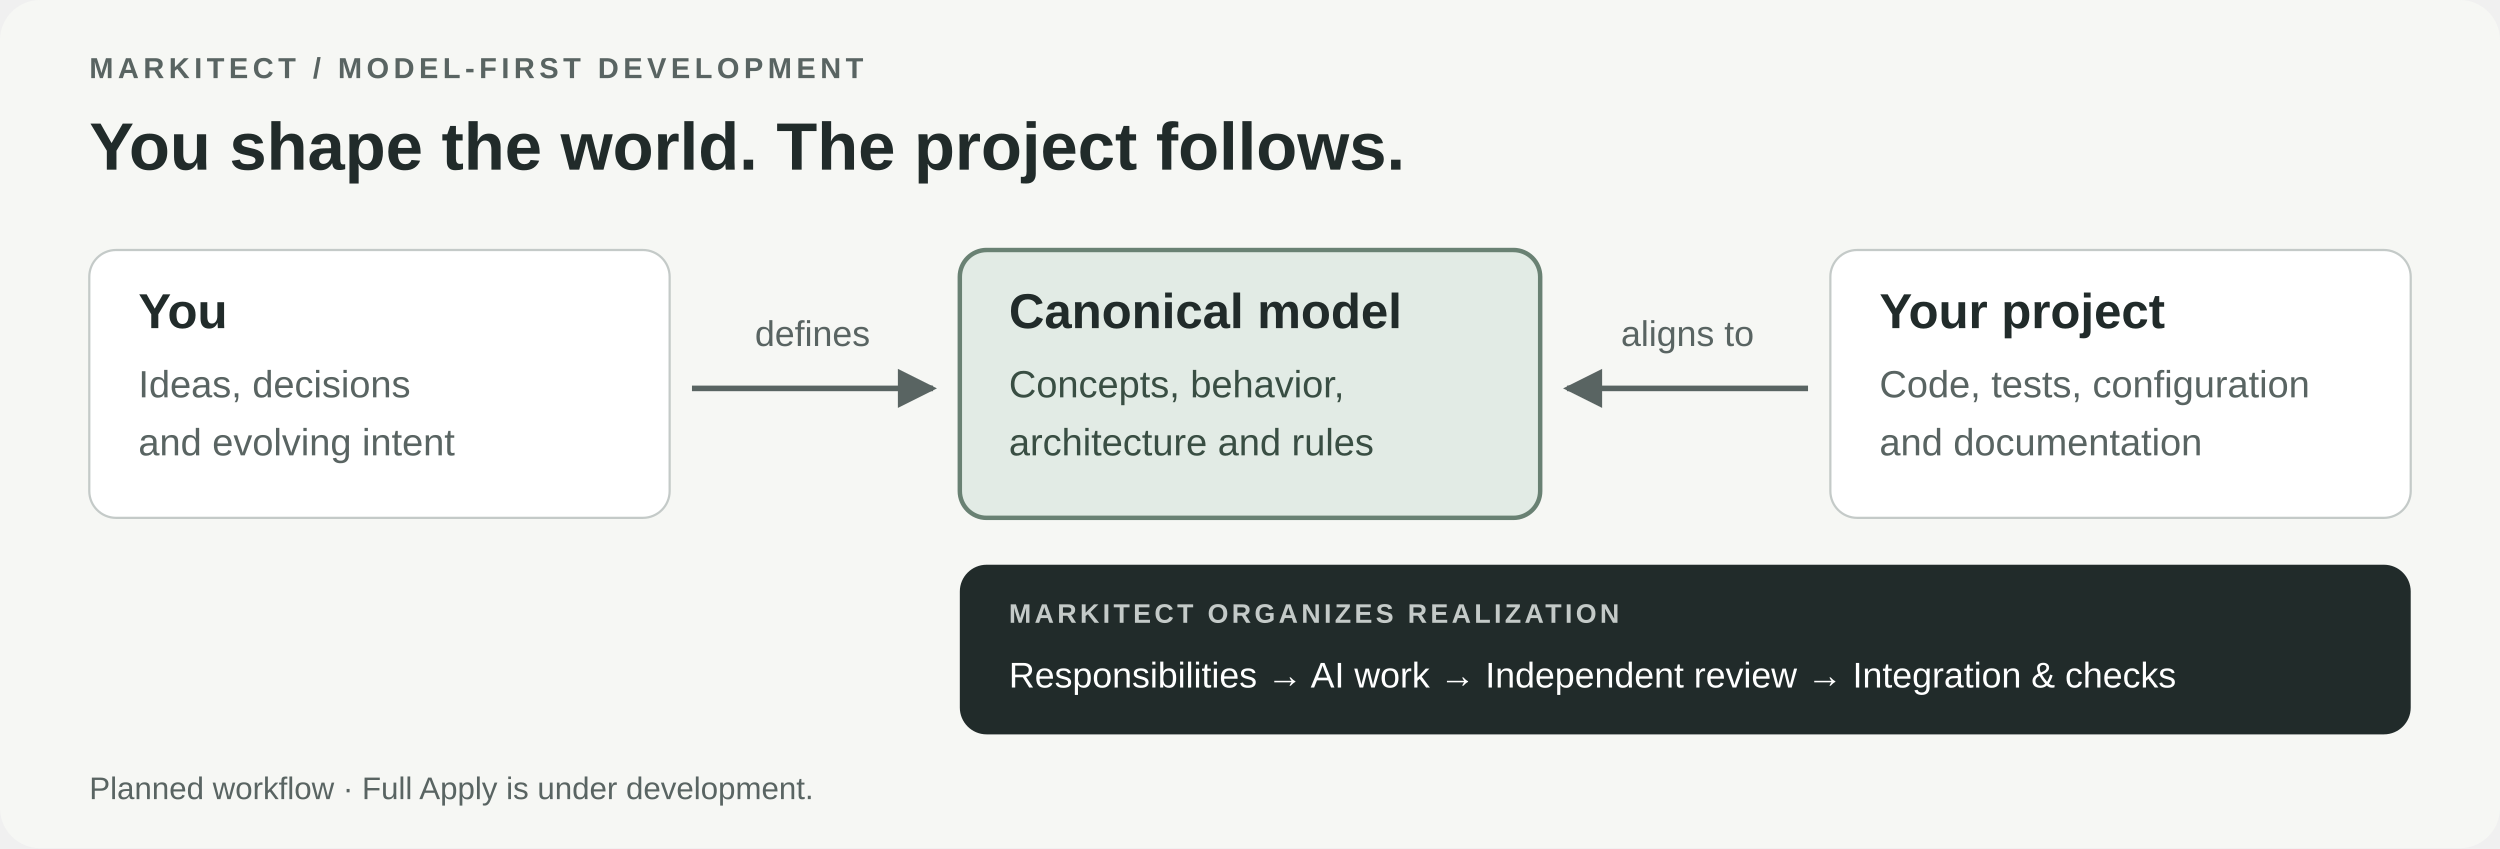
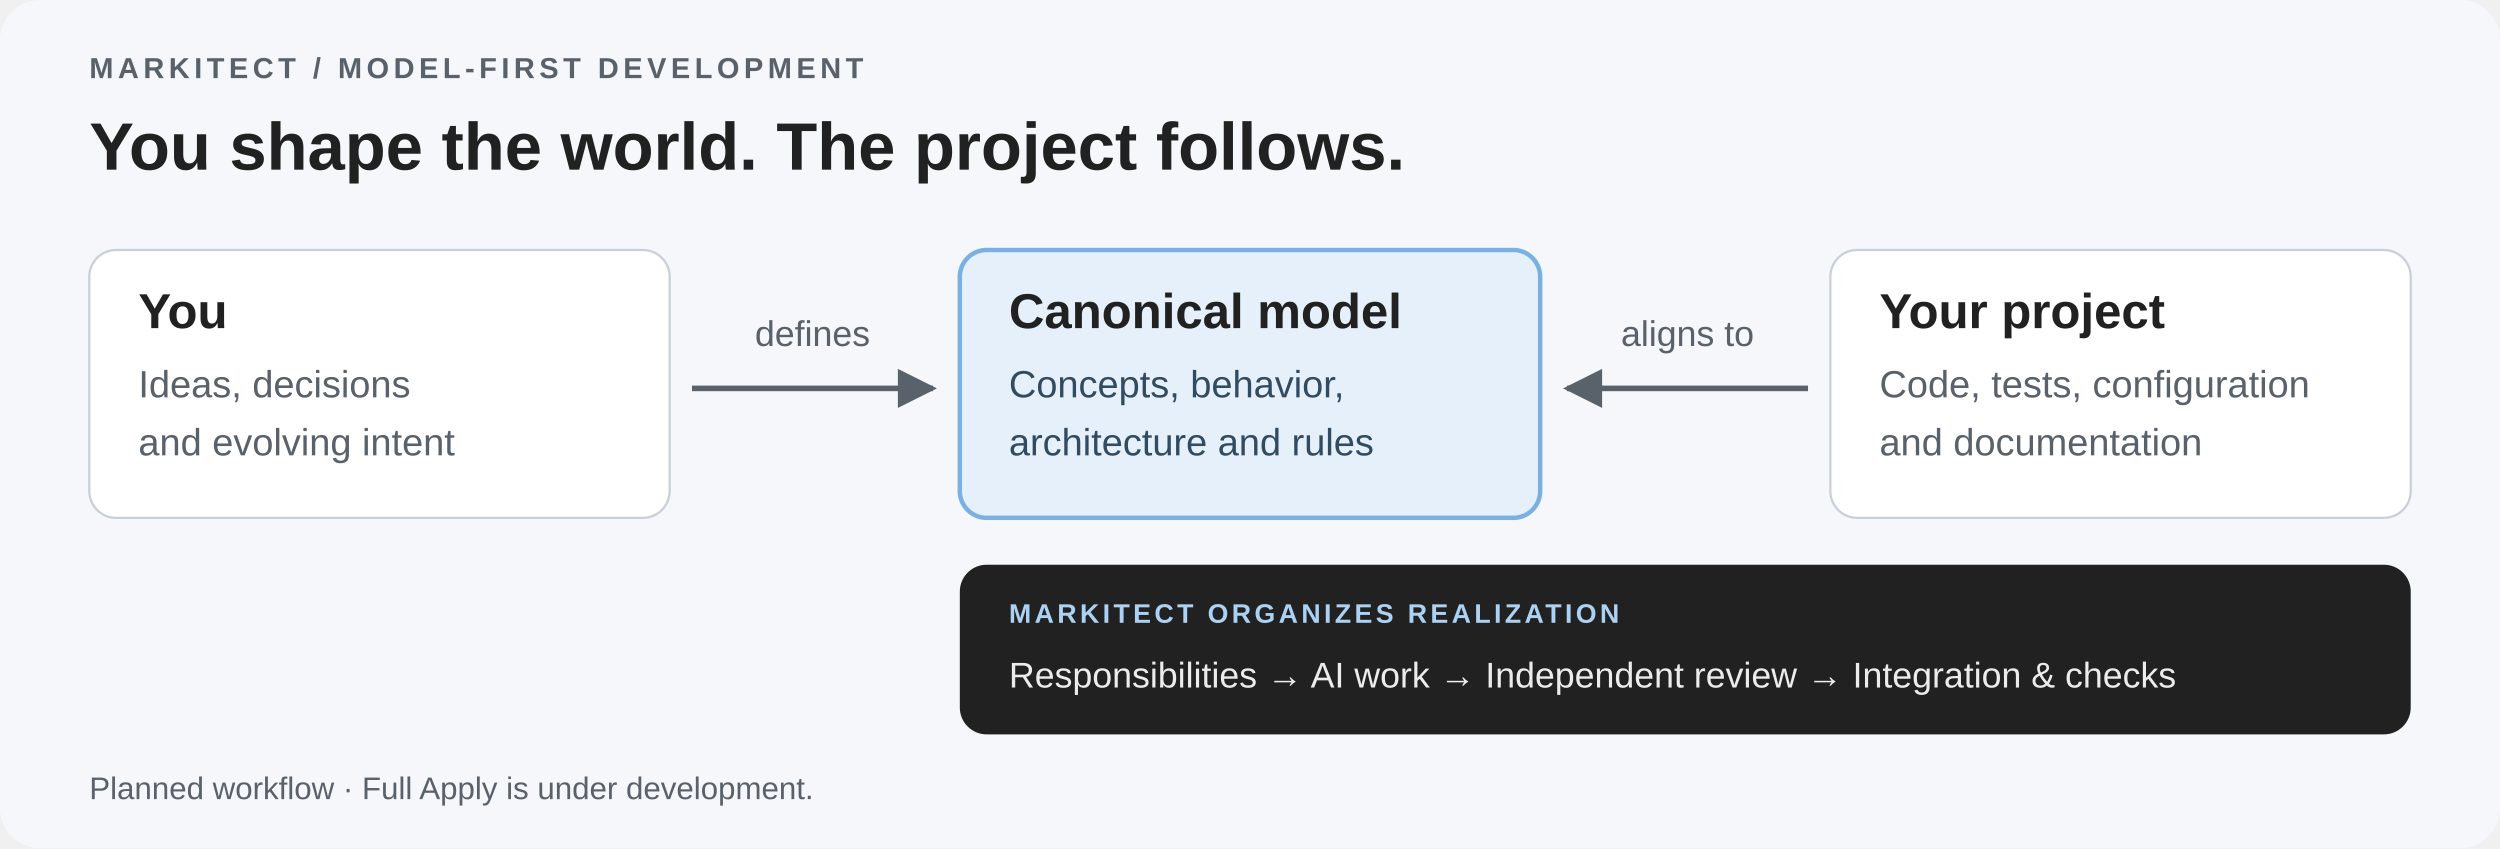
<svg xmlns="http://www.w3.org/2000/svg" width="1120" height="380" viewBox="0 0 1120 380" role="img" aria-labelledby="title description">
  <defs>
    <marker id="arrow" viewBox="0 0 10 10" refX="9" refY="5" markerWidth="7" markerHeight="7" orient="auto-start-reverse">
-       <path d="M0 0 10 5 0 10Z" fill="#596462" />
+       <path d="M0 0 10 5 0 10Z" fill="#59616b" />
    </marker>
  </defs>
-   <rect width="1120" height="380" rx="18" fill="#f6f7f4" />
+   <rect width="1120" height="380" rx="18" fill="#f5f7fa" />
  <g font-family="Segoe UI, Arial, sans-serif">
-     <text x="40" y="35" fill="#596462" font-size="13" font-weight="700" letter-spacing="2">MARKITECT / MODEL-FIRST DEVELOPMENT</text>
-     <text x="40" y="76" fill="#212b2a" font-size="30" font-weight="700">You shape the world. The project follows.</text>
-     <rect x="40" y="112" width="260" height="120" rx="12" fill="#ffffff" stroke="#c4cac8" />
-     <text x="62" y="147" fill="#212b2a" font-size="22" font-weight="700">You</text>
-     <text x="62" y="178" fill="#596462" font-size="17">Ideas, decisions</text>
-     <text x="62" y="204" fill="#596462" font-size="17">and evolving intent</text>
-     <rect x="430" y="112" width="260" height="120" rx="12" fill="#e2ebe5" stroke="#698173" stroke-width="2" />
-     <text x="452" y="147" fill="#212b2a" font-size="22" font-weight="700">Canonical model</text>
-     <text x="452" y="178" fill="#394e43" font-size="17">Concepts, behavior,</text>
-     <text x="452" y="204" fill="#394e43" font-size="17">architecture and rules</text>
-     <rect x="820" y="112" width="260" height="120" rx="12" fill="#ffffff" stroke="#c4cac8" />
-     <text x="842" y="147" fill="#212b2a" font-size="22" font-weight="700">Your project</text>
-     <text x="842" y="178" fill="#596462" font-size="17">Code, tests, configuration</text>
-     <text x="842" y="204" fill="#596462" font-size="17">and documentation</text>
-     <path d="M310 174H418" stroke="#596462" stroke-width="2.5" marker-end="url(#arrow)" />
-     <text x="364" y="155" text-anchor="middle" fill="#596462" font-size="16">defines</text>
-     <path d="M810 174H702" stroke="#596462" stroke-width="2.5" marker-end="url(#arrow)" />
-     <text x="756" y="155" text-anchor="middle" fill="#596462" font-size="16">aligns to</text>
-     <rect x="430" y="253" width="650" height="76" rx="12" fill="#212b2a" />
-     <text x="452" y="279" fill="#c4cac8" font-size="12" font-weight="700" letter-spacing="1.5">MARKITECT ORGANIZES REALIZATION</text>
-     <text x="452" y="308" fill="#ffffff" font-size="16">Responsibilities → AI work → Independent review → Integration &amp; checks</text>
-     <text x="40" y="358" fill="#596462" font-size="14">Planned workflow · Full Apply is under development.</text>
+     <text x="40" y="35" fill="#59616b" font-size="13" font-weight="700" letter-spacing="2">MARKITECT / MODEL-FIRST DEVELOPMENT</text>
+     <text x="40" y="76" fill="#212121" font-size="30" font-weight="700">You shape the world. The project follows.</text>
+     <rect x="40" y="112" width="260" height="120" rx="12" fill="#ffffff" stroke="#c7d0d8" />
+     <text x="62" y="147" fill="#212121" font-size="22" font-weight="700">You</text>
+     <text x="62" y="178" fill="#59616b" font-size="17">Ideas, decisions</text>
+     <text x="62" y="204" fill="#59616b" font-size="17">and evolving intent</text>
+     <rect x="430" y="112" width="260" height="120" rx="12" fill="#e5f0fa" stroke="#7ab1e0" stroke-width="2" />
+     <text x="452" y="147" fill="#212121" font-size="22" font-weight="700">Canonical model</text>
+     <text x="452" y="178" fill="#334b61" font-size="17">Concepts, behavior,</text>
+     <text x="452" y="204" fill="#334b61" font-size="17">architecture and rules</text>
+     <rect x="820" y="112" width="260" height="120" rx="12" fill="#ffffff" stroke="#c7d0d8" />
+     <text x="842" y="147" fill="#212121" font-size="22" font-weight="700">Your project</text>
+     <text x="842" y="178" fill="#59616b" font-size="17">Code, tests, configuration</text>
+     <text x="842" y="204" fill="#59616b" font-size="17">and documentation</text>
+     <path d="M310 174H418" stroke="#59616b" stroke-width="2.5" marker-end="url(#arrow)" />
+     <text x="364" y="155" text-anchor="middle" fill="#59616b" font-size="16">defines</text>
+     <path d="M810 174H702" stroke="#59616b" stroke-width="2.5" marker-end="url(#arrow)" />
+     <text x="756" y="155" text-anchor="middle" fill="#59616b" font-size="16">aligns to</text>
+     <rect x="430" y="253" width="650" height="76" rx="12" fill="#212121" />
+     <text x="452" y="279" fill="#abd1f3" font-size="12" font-weight="700" letter-spacing="1.5">MARKITECT ORGANIZES REALIZATION</text>
+     <text x="452" y="308" fill="#ececec" font-size="16">Responsibilities → AI work → Independent review → Integration &amp; checks</text>
+     <text x="40" y="358" fill="#59616b" font-size="14">Planned workflow · Full Apply is under development.</text>
  </g>
</svg>
